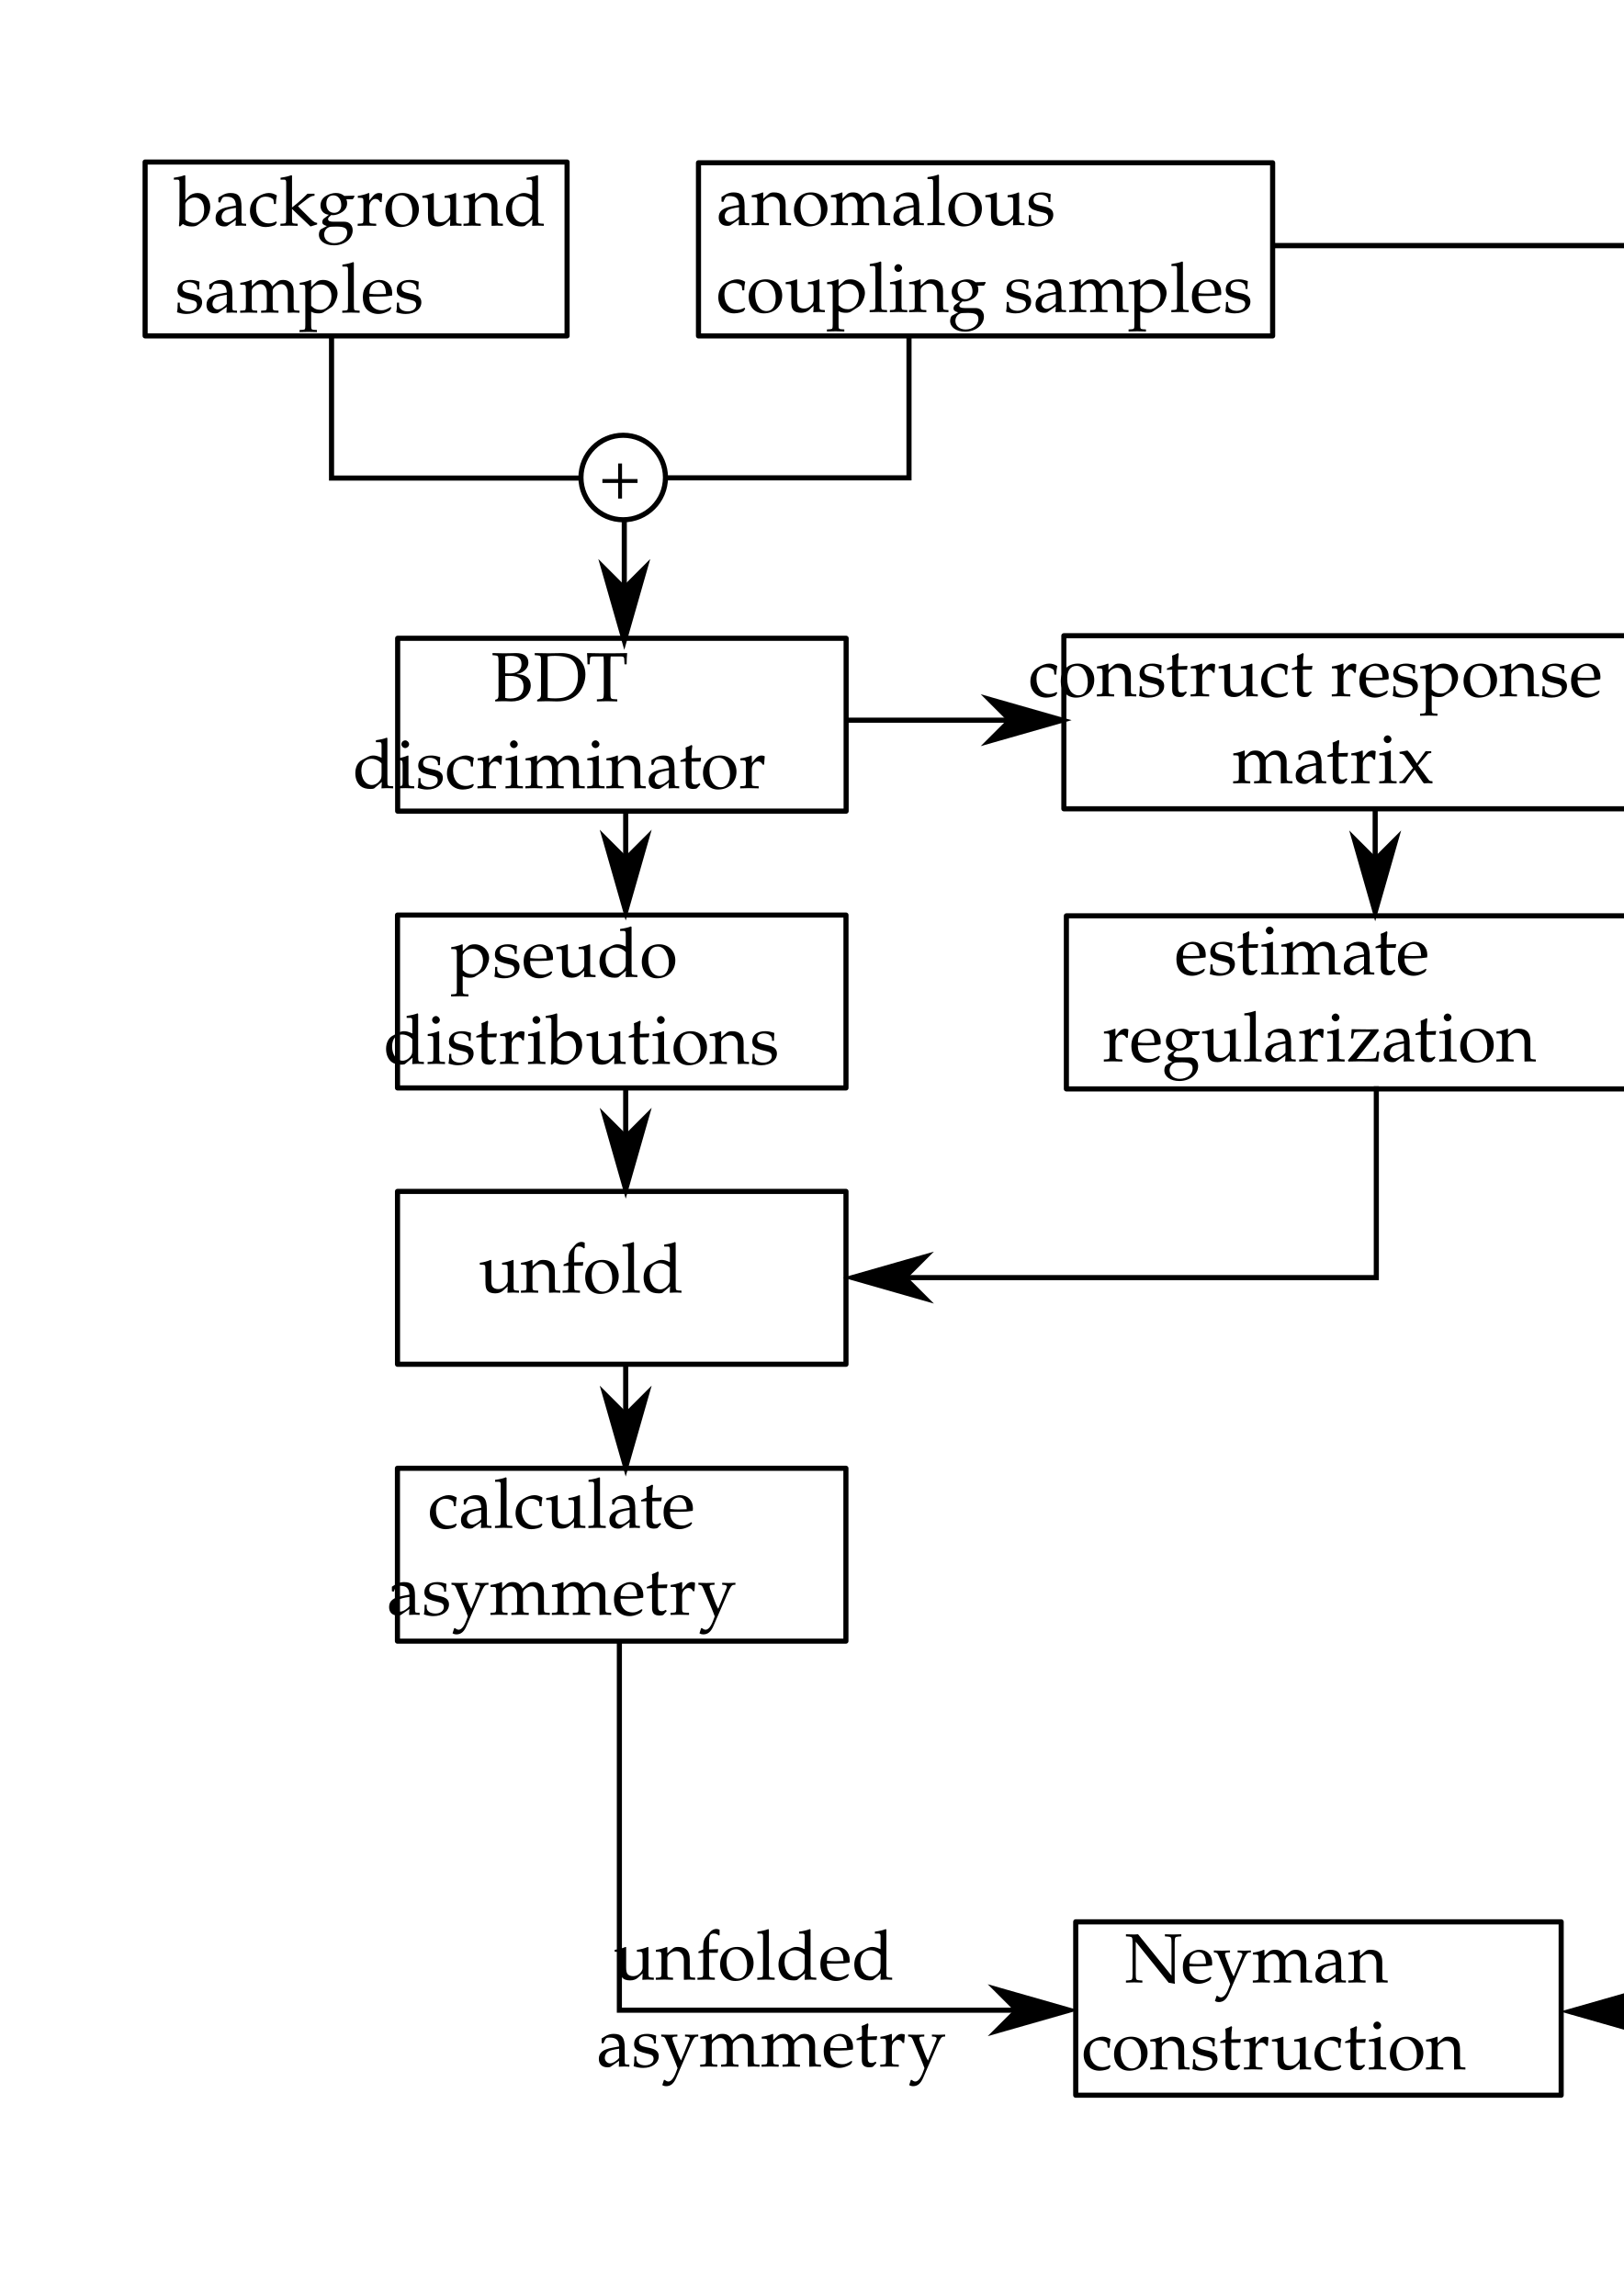
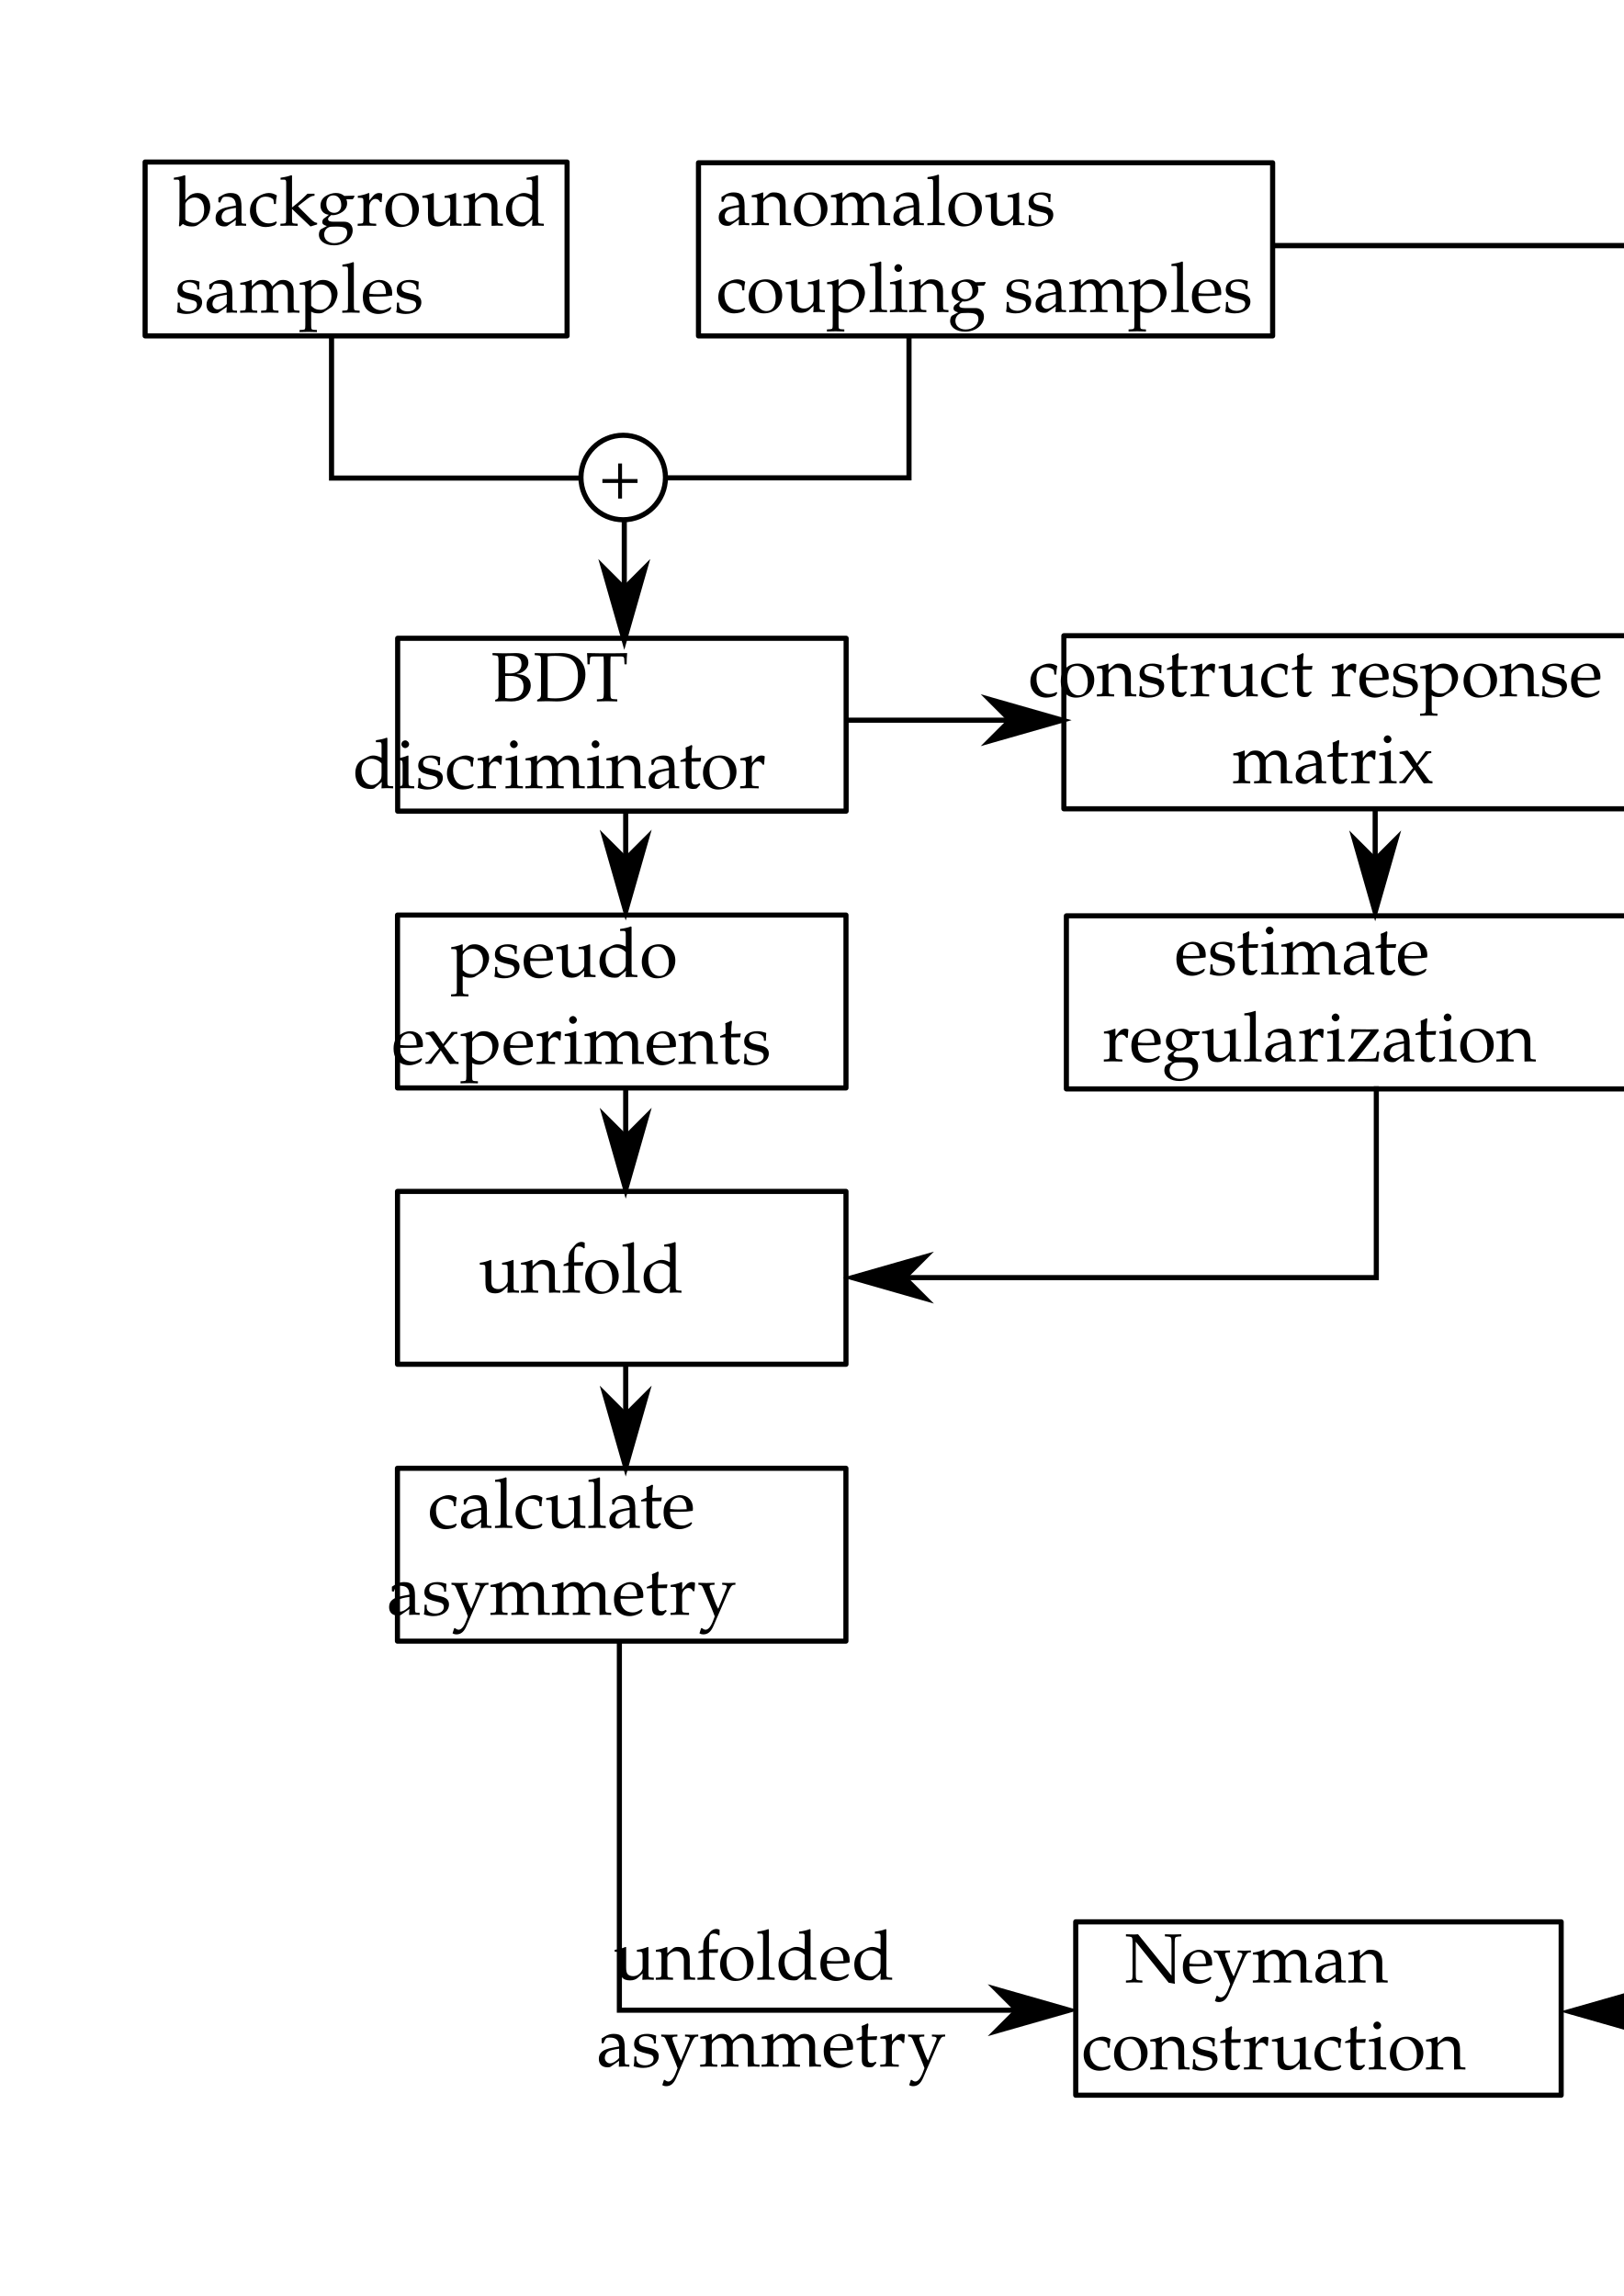
<svg xmlns="http://www.w3.org/2000/svg" width="210mm" height="297mm" id="svg2" version="1.1">
  <defs id="defs4">
    <marker orient="auto" refY="0.0" refX="0.0" id="Arrow1Lend" style="overflow:visible;">
      <path id="path4357" d="M 0.0,0.0 L 5.0,-5.0 L -12.5,0.0 L 5.0,5.0 L 0.0,0.0 z " style="fill-rule:evenodd;stroke:#000000;stroke-width:1.0pt;marker-start:none;" transform="scale(0.8) rotate(180) translate(12.5,0)" />
    </marker>
    <marker orient="auto" refY="0" refX="0" id="Arrow1Lend-1" style="overflow:visible">
      <path id="path4357-6" d="M 0,0 5,-5 -12.5,0 5,5 0,0 z" style="fill-rule:evenodd;stroke:#000000;stroke-width:1pt;marker-start:none" transform="matrix(-0.8,0,0,-0.8,-10,0)" />
    </marker>
    <marker orient="auto" refY="0" refX="0" id="Arrow1Lend-5" style="overflow:visible">
      <path id="path4357-7" d="M 0,0 5,-5 -12.5,0 5,5 0,0 z" style="fill-rule:evenodd;stroke:#000000;stroke-width:1pt;marker-start:none" transform="matrix(-0.8,0,0,-0.8,-10,0)" />
    </marker>
    <marker orient="auto" refY="0" refX="0" id="Arrow1Lend-18" style="overflow:visible">
      <path id="path4357-9" d="M 0,0 5,-5 -12.5,0 5,5 0,0 z" style="fill-rule:evenodd;stroke:#000000;stroke-width:1pt;marker-start:none" transform="matrix(-0.8,0,0,-0.8,-10,0)" />
    </marker>
    <marker orient="auto" refY="0" refX="0" id="Arrow1Lend-7" style="overflow:visible">
      <path id="path4357-95" d="M 0,0 5,-5 -12.5,0 5,5 0,0 z" style="fill-rule:evenodd;stroke:#000000;stroke-width:1pt;marker-start:none" transform="matrix(-0.8,0,0,-0.8,-10,0)" />
    </marker>
    <marker orient="auto" refY="0" refX="0" id="Arrow1Lend-6" style="overflow:visible">
      <path id="path4357-4" d="M 0,0 5,-5 -12.5,0 5,5 0,0 z" style="fill-rule:evenodd;stroke:#000000;stroke-width:1pt;marker-start:none" transform="matrix(-0.8,0,0,-0.8,-10,0)" />
    </marker>
    <marker orient="auto" refY="0" refX="0" id="Arrow1Lend-189" style="overflow:visible">
      <path id="path4357-8" d="M 0,0 5,-5 -12.5,0 5,5 0,0 z" style="fill-rule:evenodd;stroke:#000000;stroke-width:1pt;marker-start:none" transform="matrix(-0.8,0,0,-0.8,-10,0)" />
    </marker>
    <marker orient="auto" refY="0" refX="0" id="Arrow1Lend-14" style="overflow:visible">
      <path id="path4357-3" d="M 0,0 5,-5 -12.5,0 5,5 0,0 z" style="fill-rule:evenodd;stroke:#000000;stroke-width:1pt;marker-start:none" transform="matrix(-0.8,0,0,-0.8,-10,0)" />
    </marker>
    <marker orient="auto" refY="0" refX="0" id="Arrow1Lend-3" style="overflow:visible">
      <path id="path4357-2" d="M 0,0 5,-5 -12.5,0 5,5 0,0 z" style="fill-rule:evenodd;stroke:#000000;stroke-width:1pt;marker-start:none" transform="matrix(-0.8,0,0,-0.8,-10,0)" />
    </marker>
    <marker orient="auto" refY="0" refX="0" id="Arrow1Lend-0" style="overflow:visible">
      <path id="path4357-94" d="M 0,0 5,-5 -12.5,0 5,5 0,0 z" style="fill-rule:evenodd;stroke:#000000;stroke-width:1pt;marker-start:none" transform="matrix(-0.8,0,0,-0.8,-10,0)" />
    </marker>
    <marker orient="auto" refY="0" refX="0" id="Arrow1Lend-4" style="overflow:visible">
      <path id="path4357-5" d="M 0,0 5,-5 -12.5,0 5,5 0,0 z" style="fill-rule:evenodd;stroke:#000000;stroke-width:1pt;marker-start:none" transform="matrix(-0.8,0,0,-0.8,-10,0)" />
    </marker>
    <marker orient="auto" refY="0" refX="0" id="Arrow1Lend-71" style="overflow:visible">
      <path id="path4357-1" d="M 0,0 5,-5 -12.5,0 5,5 0,0 z" style="fill-rule:evenodd;stroke:#000000;stroke-width:1pt;marker-start:none" transform="matrix(-0.8,0,0,-0.8,-10,0)" />
    </marker>
    <marker orient="auto" refY="0" refX="0" id="Arrow1Lend-2" style="overflow:visible">
      <path id="path4357-76" d="M 0,0 5,-5 -12.5,0 5,5 0,0 z" style="fill-rule:evenodd;stroke:#000000;stroke-width:1pt;marker-start:none" transform="matrix(-0.8,0,0,-0.8,-10,0)" />
    </marker>
    <marker orient="auto" refY="0" refX="0" id="Arrow1Lend-23" style="overflow:visible">
      <path id="path4357-22" d="M 0,0 5,-5 -12.5,0 5,5 0,0 z" style="fill-rule:evenodd;stroke:#000000;stroke-width:1pt;marker-start:none" transform="matrix(-0.8,0,0,-0.8,-10,0)" />
    </marker>
    <marker orient="auto" refY="0" refX="0" id="Arrow1Lend-68" style="overflow:visible">
      <path id="path4357-57" d="M 0,0 5,-5 -12.5,0 5,5 0,0 z" style="fill-rule:evenodd;stroke:#000000;stroke-width:1pt;marker-start:none" transform="matrix(-0.8,0,0,-0.8,-10,0)" />
    </marker>
    <marker orient="auto" refY="0" refX="0" id="Arrow1Lend-1892" style="overflow:visible">
      <path id="path4357-79" d="M 0,0 5,-5 -12.5,0 5,5 0,0 z" style="fill-rule:evenodd;stroke:#000000;stroke-width:1pt;marker-start:none" transform="matrix(-0.8,0,0,-0.8,-10,0)" />
    </marker>
  </defs>
  <g id="layer1">
    <text xml:space="preserve" style="font-size:34px;font-style:normal;font-variant:normal;font-weight:normal;font-stretch:normal;text-align:start;line-height:125%;writing-mode:lr-tb;text-anchor:start;fill:#000000;fill-opacity:1;stroke:none;font-family:Palatino Linotype;-inkscape-font-specification:Palatino Linotype;stroke-width:2.5;stroke-miterlimit:4;stroke-dasharray:none" x="85.495" y="110.307" id="text2816">
      <tspan x="85.495" y="110.307" id="tspan2820">background </tspan>
      <tspan x="85.495" y="152.807" id="tspan3176">samples</tspan>
    </text>
    <text xml:space="preserve" style="font-size:34px;font-style:normal;font-variant:normal;font-weight:normal;font-stretch:normal;text-align:start;line-height:125%;writing-mode:lr-tb;text-anchor:start;fill:#000000;fill-opacity:1;stroke:none;font-family:Palatino Linotype;-inkscape-font-specification:Palatino Linotype;stroke-width:2.5;stroke-miterlimit:4;stroke-dasharray:none" x="350.231" y="110.021" id="text2816-1">
      <tspan x="350.231" y="110.021" id="tspan2820-4">anomalous</tspan>
      <tspan x="350.231" y="152.521" id="tspan3748">coupling samples</tspan>
    </text>
-     <text xml:space="preserve" style="font-size:34px;font-style:normal;font-variant:normal;font-weight:normal;font-stretch:normal;text-align:start;line-height:125%;writing-mode:lr-tb;text-anchor:start;fill:#000000;fill-opacity:1;stroke:none;font-family:Palatino Linotype;-inkscape-font-specification:Palatino Linotype;stroke-width:2.5;stroke-miterlimit:4;stroke-dasharray:none" x="305.465" y="477.61" id="text2816-1-0">
-       <tspan x="309.715" y="477.61" id="tspan2820-4-4" style="text-align:center;text-anchor:middle;stroke-width:2.5;stroke-miterlimit:4;stroke-dasharray:none">pseudo </tspan>
-       <tspan x="305.465" y="520.11" id="tspan3774" style="text-align:center;text-anchor:middle;stroke-width:2.5;stroke-miterlimit:4;stroke-dasharray:none">distributions</tspan>
+     <text xml:space="preserve" style="font-size:34px;font-style:normal;font-variant:normal;font-weight:normal;font-stretch:normal;text-align:start;line-height:125%;writing-mode:lr-tb;text-anchor:start;fill:#000000;fill-opacity:1;stroke:none;font-family:Palatino Linotype;-inkscape-font-specification:Palatino Linotype" x="305.465" y="477.61" id="text2816-1-0">
+       <tspan x="309.715" y="477.61" id="tspan2820-4-4" style="text-align:center;text-anchor:middle">pseudo </tspan>
+       <tspan x="305.465" y="520.11" id="tspan3774" style="text-align:center;text-anchor:middle">experiments</tspan>
    </text>
    <text xml:space="preserve" style="font-size:34px;font-style:normal;font-weight:normal;fill:#000000;fill-opacity:1;stroke:none;font-family:Palatino Linotype;-inkscape-font-specification:Palatino Linotype;stroke-width:2.5;stroke-miterlimit:4;stroke-dasharray:none;font-stretch:normal;font-variant:normal;text-anchor:start;text-align:start;writing-mode:lr;line-height:125%" x="623.549" y="613.714" id="text3208">
      <tspan id="tspan3210" x="623.549" y="613.714" />
    </text>
    <text xml:space="preserve" style="font-size:34px;font-style:normal;font-variant:normal;font-weight:normal;font-stretch:normal;text-align:center;line-height:125%;writing-mode:lr-tb;text-anchor:middle;fill:#000000;fill-opacity:1;stroke:none;font-family:Palatino Linotype;-inkscape-font-specification:Palatino Linotype;stroke-width:2.5;stroke-miterlimit:4;stroke-dasharray:none" x="672.825" y="340.381" id="text2816-1-0-8">
      <tspan x="672.825" y="340.381" id="tspan3335">construct response</tspan>
      <tspan x="672.825" y="382.881" id="tspan3237">matrix</tspan>
    </text>
    <text xml:space="preserve" style="font-size:34px;font-style:normal;font-variant:normal;font-weight:normal;font-stretch:normal;text-align:center;line-height:125%;writing-mode:lr-tb;text-anchor:middle;fill:#000000;fill-opacity:1;stroke:none;font-family:Palatino Linotype;-inkscape-font-specification:Palatino Linotype;stroke-width:2.5;stroke-miterlimit:4;stroke-dasharray:none" x="666.201" y="476.385" id="text2816-1-0-8-2">
      <tspan x="670.451" y="476.385" id="tspan3269">estimate </tspan>
      <tspan x="666.201" y="518.885" id="tspan3333">regularization</tspan>
    </text>
    <text xml:space="preserve" style="font-size:34px;font-style:normal;font-variant:normal;font-weight:normal;font-stretch:normal;text-align:start;line-height:125%;writing-mode:lr-tb;text-anchor:start;fill:#000000;fill-opacity:1;stroke:none;font-family:Palatino Linotype;-inkscape-font-specification:Palatino Linotype;stroke-width:2.5;stroke-miterlimit:4;stroke-dasharray:none" x="305.318" y="631.918" id="text2816-1-0-8-2-5">
      <tspan x="305.318" y="631.918" id="tspan3269-1" style="text-align:center;text-anchor:middle;stroke-width:2.5;stroke-miterlimit:4;stroke-dasharray:none">unfold</tspan>
    </text>
    <text xml:space="preserve" style="font-size:34px;font-style:normal;font-weight:normal;fill:#000000;fill-opacity:1;stroke:none;font-family:Palatino Linotype;-inkscape-font-specification:Palatino Linotype;stroke-width:2.5;stroke-miterlimit:4;stroke-dasharray:none;font-stretch:normal;font-variant:normal;text-anchor:start;text-align:start;writing-mode:lr;line-height:125%" x="658.956" y="725.835" id="text3298">
      <tspan id="tspan3300" x="658.956" y="725.835" />
    </text>
    <text xml:space="preserve" style="font-size:34px;font-style:normal;font-variant:normal;font-weight:normal;font-stretch:normal;text-align:center;line-height:125%;writing-mode:lr-tb;text-anchor:middle;fill:#000000;fill-opacity:1;stroke:none;font-family:Palatino Linotype;-inkscape-font-specification:Palatino Linotype;stroke-width:2.5;stroke-miterlimit:4;stroke-dasharray:none" x="304.253" y="746.936" id="text2816-1-0-8-2-5-7">
      <tspan x="308.503" y="746.936" id="tspan3269-1-1">calculate </tspan>
      <tspan x="304.253" y="789.436" id="tspan3341">asymmetry</tspan>
      <tspan x="304.253" y="831.936" id="tspan3327" />
    </text>
    <text xml:space="preserve" style="font-size:34px;font-style:normal;font-weight:normal;fill:#000000;fill-opacity:1;stroke:none;font-family:Palatino Linotype;-inkscape-font-specification:Palatino Linotype;stroke-width:2.5;stroke-miterlimit:4;stroke-dasharray:none;font-stretch:normal;font-variant:normal;text-anchor:start;text-align:start;writing-mode:lr;line-height:125%" x="662.89" y="843.857" id="text3329">
      <tspan id="tspan3331" x="662.89" y="843.857" />
    </text>
    <text xml:space="preserve" style="font-size:34px;font-style:normal;font-variant:normal;font-weight:normal;font-stretch:normal;text-align:center;line-height:125%;writing-mode:lr-tb;text-anchor:middle;fill:#000000;fill-opacity:1;stroke:none;font-family:Palatino Linotype;-inkscape-font-specification:Palatino Linotype;stroke-width:2.5;stroke-miterlimit:4;stroke-dasharray:none" x="643.989" y="969.194" id="text2816-1-0-1">
      <tspan x="643.989" y="969.194" id="tspan3339-2">Neyman</tspan>
      <tspan x="643.989" y="1011.694" id="tspan3373">construction</tspan>
    </text>
    <rect style="font-size:34px;font-style:normal;font-variant:normal;font-weight:normal;font-stretch:normal;text-align:start;line-height:125%;writing-mode:lr-tb;text-anchor:start;fill:none;stroke:#000000;stroke-width:2.5;stroke-linecap:round;stroke-linejoin:round;stroke-miterlimit:4;stroke-opacity:1;stroke-dasharray:none;stroke-dashoffset:0;font-family:Palatino Linotype;-inkscape-font-specification:Palatino Linotype" id="rect3379" width="296.651" height="84.616" x="520.036" y="310.807" />
    <rect style="font-size:34px;font-style:normal;font-variant:normal;font-weight:normal;font-stretch:normal;text-align:start;line-height:125%;writing-mode:lr-tb;text-anchor:start;fill:none;stroke:#000000;stroke-width:2.5;stroke-linecap:round;stroke-linejoin:round;stroke-miterlimit:4;stroke-opacity:1;stroke-dasharray:none;stroke-dashoffset:0;font-family:Palatino Linotype;-inkscape-font-specification:Palatino Linotype" id="rect3379-7" width="280.656" height="84.642" x="341.435" y="79.584" />
    <text xml:space="preserve" style="font-size:34px;font-style:normal;font-variant:normal;font-weight:normal;font-stretch:normal;text-align:start;line-height:125%;writing-mode:lr-tb;text-anchor:start;fill:#000000;fill-opacity:1;stroke:none;font-family:Palatino Linotype;-inkscape-font-specification:Palatino Linotype;stroke-width:2.5;stroke-miterlimit:4;stroke-dasharray:none" x="224.865" y="-294.232" id="text4241" transform="matrix(0,1,-1,0,0,0)">
      <tspan id="tspan4243" x="224.865" y="-294.232">+</tspan>
    </text>
    <path style="font-size:34px;font-style:normal;font-variant:normal;font-weight:normal;font-stretch:normal;text-align:start;line-height:125%;writing-mode:lr-tb;text-anchor:start;fill:none;stroke:#000000;stroke-width:2.5;stroke-linecap:round;stroke-linejoin:round;stroke-miterlimit:4;stroke-opacity:1;stroke-dasharray:none;stroke-dashoffset:0;font-family:Palatino Linotype;-inkscape-font-specification:Palatino Linotype" id="path4247" d="m 289.154,746.489 a 20.654,20.654 0 1 1 -41.308,0 20.654,20.654 0 1 1 41.308,0 z" transform="matrix(0,1,-1,0,1051.129,-35.04332)" />
    <path style="font-size:34px;font-style:normal;font-variant:normal;font-weight:normal;font-stretch:normal;text-align:start;line-height:125%;writing-mode:lr-tb;text-anchor:start;fill:none;stroke:#000000;stroke-width:2.5;stroke-linecap:butt;stroke-linejoin:miter;stroke-miterlimit:4;stroke-opacity:1;stroke-dasharray:none;marker-end:url(#Arrow1Lend);font-family:Palatino Linotype;-inkscape-font-specification:Palatino Linotype" d="m 305.164,253.842 0,59.028" id="path4257" />
    <rect style="font-size:34px;font-style:normal;font-variant:normal;font-weight:normal;font-stretch:normal;text-align:start;line-height:125%;writing-mode:lr-tb;text-anchor:start;fill:none;stroke:#000000;stroke-width:2.5;stroke-linecap:round;stroke-linejoin:round;stroke-miterlimit:4;stroke-opacity:1;stroke-dasharray:none;stroke-dashoffset:0;font-family:Palatino Linotype;-inkscape-font-specification:Palatino Linotype" id="rect3379-7-2" width="237.3" height="84.759" x="525.835" y="939.587" />
    <path style="font-size:34px;font-style:normal;font-variant:normal;font-weight:normal;font-stretch:normal;text-align:start;line-height:125%;writing-mode:lr-tb;text-anchor:start;fill:none;stroke:#000000;stroke-width:2.5;stroke-linecap:butt;stroke-linejoin:miter;stroke-miterlimit:4;stroke-opacity:1;stroke-dasharray:none;marker-end:url(#Arrow1Lend);font-family:Palatino Linotype;-inkscape-font-specification:Palatino Linotype" d="m 302.765,801.653 0,181.134 219.621,0" id="path4347" />
    <text xml:space="preserve" style="font-size:34px;font-style:normal;font-variant:normal;font-weight:normal;font-stretch:normal;text-align:center;line-height:125%;writing-mode:lr-tb;text-anchor:middle;fill:#000000;fill-opacity:1;stroke:none;font-family:Palatino Linotype;-inkscape-font-specification:Palatino Linotype" x="903.647" y="967.762" id="text2816-1-0-1-8">
      <tspan x="903.647" y="967.762" id="tspan3373-2">generated</tspan>
      <tspan x="903.647" y="1010.263" id="tspan3731">asymmetry</tspan>
    </text>
    <text xml:space="preserve" style="font-size:34px;font-style:normal;font-variant:normal;font-weight:normal;font-stretch:normal;text-align:center;line-height:125%;writing-mode:lr-tb;text-anchor:middle;fill:#000000;fill-opacity:1;stroke:none;font-family:Palatino Linotype;-inkscape-font-specification:Palatino Linotype;stroke-width:2.5;stroke-miterlimit:4;stroke-dasharray:none" x="398.274" y="967.815" id="text2816-1-0-1-8-7">
      <tspan x="398.274" y="967.815" id="tspan3373-2-9">unfolded</tspan>
      <tspan x="398.274" y="1010.315" id="tspan3731-5">asymmetry</tspan>
    </text>
    <text xml:space="preserve" style="font-size:34px;font-style:normal;font-variant:normal;font-weight:normal;font-stretch:normal;text-align:start;line-height:125%;writing-mode:lr-tb;text-anchor:start;fill:#000000;fill-opacity:1;stroke:none;font-family:Palatino Linotype;-inkscape-font-specification:Palatino Linotype;stroke-width:2.5;stroke-miterlimit:4;stroke-dasharray:none" x="303.267" y="342.822" id="text2816-1-0-17">
      <tspan x="303.267" y="342.822" id="tspan2820-4-4-4" style="text-align:center;text-anchor:middle;stroke-width:2.5;stroke-miterlimit:4;stroke-dasharray:none">BDT</tspan>
      <tspan x="307.517" y="385.322" id="tspan3744" style="text-align:center;text-anchor:middle;stroke-width:2.5;stroke-miterlimit:4;stroke-dasharray:none">discriminator </tspan>
      <tspan x="303.267" y="427.822" id="tspan3339-0" style="text-align:center;text-anchor:middle;stroke-width:2.5;stroke-miterlimit:4;stroke-dasharray:none" />
    </text>
    <rect style="font-size:34px;font-style:normal;font-variant:normal;font-weight:normal;font-stretch:normal;text-align:start;line-height:125%;writing-mode:lr-tb;text-anchor:start;fill:none;stroke:#000000;stroke-width:2.5;stroke-linecap:round;stroke-linejoin:round;stroke-miterlimit:4;stroke-opacity:1;stroke-dasharray:none;stroke-dashoffset:0;font-family:Palatino Linotype;-inkscape-font-specification:Palatino Linotype" id="rect3379-7-1-4-9" width="219.222" height="84.515" x="194.386" y="312.053" />
    <rect style="font-size:34px;font-style:normal;font-variant:normal;font-weight:normal;font-stretch:normal;text-align:start;line-height:125%;writing-mode:lr-tb;text-anchor:start;fill:none;stroke:#000000;stroke-width:2.5;stroke-linecap:round;stroke-linejoin:round;stroke-miterlimit:4;stroke-opacity:1;stroke-dasharray:none;stroke-dashoffset:0;font-family:Palatino Linotype;-inkscape-font-specification:Palatino Linotype" id="rect3379-7-17" width="206.261" height="84.994" x="70.935" y="79.217" />
    <path style="fill:none;stroke:#000000;stroke-width:2.5;stroke-linecap:butt;stroke-linejoin:miter;stroke-miterlimit:4;stroke-opacity:1;stroke-dasharray:none" d="m 162.062,163.345 0,70.379 122.322,0" id="path3778" />
    <path style="fill:none;stroke:#000000;stroke-width:2.5;stroke-linecap:butt;stroke-linejoin:miter;stroke-miterlimit:4;stroke-opacity:1;stroke-dasharray:none" d="m 324.328,233.617 120.008,0 0,-69.576" id="path3778-4" />
    <path style="font-size:34px;font-style:normal;font-variant:normal;font-weight:normal;font-stretch:normal;text-align:start;line-height:125%;writing-mode:lr-tb;text-anchor:start;fill:none;stroke:#000000;stroke-width:2.5;stroke-linecap:butt;stroke-linejoin:miter;stroke-miterlimit:4;stroke-opacity:1;stroke-dasharray:none;marker-end:url(#Arrow1Lend);font-family:Palatino Linotype;-inkscape-font-specification:Palatino Linotype" d="m 305.857,395.812 0,49.409" id="path4257-8" />
    <rect style="font-size:34px;font-style:normal;font-variant:normal;font-weight:normal;font-stretch:normal;text-align:start;line-height:125%;writing-mode:lr-tb;text-anchor:start;fill:none;stroke:#000000;stroke-width:2.5;stroke-linecap:round;stroke-linejoin:round;stroke-miterlimit:4;stroke-opacity:1;stroke-dasharray:none;stroke-dashoffset:0;font-family:Palatino Linotype;-inkscape-font-specification:Palatino Linotype" id="rect3379-7-1-4-9-8" width="219.222" height="84.515" x="194.312" y="447.38" />
    <rect style="font-size:34px;font-style:normal;font-variant:normal;font-weight:normal;font-stretch:normal;text-align:start;line-height:125%;writing-mode:lr-tb;text-anchor:start;fill:none;stroke:#000000;stroke-width:2.5;stroke-linecap:round;stroke-linejoin:round;stroke-miterlimit:4;stroke-opacity:1;stroke-dasharray:none;stroke-dashoffset:0;font-family:Palatino Linotype;-inkscape-font-specification:Palatino Linotype" id="rect3379-7-1-4-9-8-2" width="219.222" height="84.515" x="194.312" y="582.479" />
    <path style="font-size:34px;font-style:normal;font-variant:normal;font-weight:normal;font-stretch:normal;text-align:start;line-height:125%;writing-mode:lr-tb;text-anchor:start;fill:none;stroke:#000000;stroke-width:2.5;stroke-linecap:butt;stroke-linejoin:miter;stroke-miterlimit:4;stroke-opacity:1;stroke-dasharray:none;marker-end:url(#Arrow1Lend);font-family:Palatino Linotype;-inkscape-font-specification:Palatino Linotype" d="m 305.857,531.779 0,49.409" id="path4257-8-5" />
    <rect style="font-size:34px;font-style:normal;font-variant:normal;font-weight:normal;font-stretch:normal;text-align:start;line-height:125%;writing-mode:lr-tb;text-anchor:start;fill:none;stroke:#000000;stroke-width:2.5;stroke-linecap:round;stroke-linejoin:round;stroke-miterlimit:4;stroke-opacity:1;stroke-dasharray:none;stroke-dashoffset:0;font-family:Palatino Linotype;-inkscape-font-specification:Palatino Linotype" id="rect3379-7-1-4-9-8-2-1" width="219.222" height="84.515" x="194.279" y="717.841" />
    <path style="font-size:34px;font-style:normal;font-variant:normal;font-weight:normal;font-stretch:normal;text-align:start;line-height:125%;writing-mode:lr-tb;text-anchor:start;fill:none;stroke:#000000;stroke-width:2.5;stroke-linecap:butt;stroke-linejoin:miter;stroke-miterlimit:4;stroke-opacity:1;stroke-dasharray:none;marker-end:url(#Arrow1Lend);font-family:Palatino Linotype;-inkscape-font-specification:Palatino Linotype" d="m 305.857,667.603 0,49.409" id="path4257-8-5-5" />
    <path style="font-size:34px;font-style:normal;font-variant:normal;font-weight:normal;font-stretch:normal;text-align:start;line-height:125%;writing-mode:lr-tb;text-anchor:start;fill:none;stroke:#000000;stroke-width:2.5;stroke-linecap:butt;stroke-linejoin:miter;stroke-miterlimit:4;stroke-opacity:1;stroke-dasharray:none;marker-end:url(#Arrow1Lend);font-family:Palatino Linotype;-inkscape-font-specification:Palatino Linotype" d="m 672.22,396.174 0,49.409" id="path4257-8-1" />
    <rect style="font-size:34px;font-style:normal;font-variant:normal;font-weight:normal;font-stretch:normal;text-align:start;line-height:125%;writing-mode:lr-tb;text-anchor:start;fill:none;stroke:#000000;stroke-width:2.5;stroke-linecap:round;stroke-linejoin:round;stroke-miterlimit:4;stroke-opacity:1;stroke-dasharray:none;stroke-dashoffset:0;font-family:Palatino Linotype;-inkscape-font-specification:Palatino Linotype" id="rect3379-4" width="296.651" height="84.616" x="521.268" y="447.758" />
    <path style="font-size:34px;font-style:normal;font-variant:normal;font-weight:normal;font-stretch:normal;text-align:start;line-height:125%;writing-mode:lr-tb;text-anchor:start;fill:none;stroke:#000000;stroke-width:2.5;stroke-linecap:butt;stroke-linejoin:miter;stroke-miterlimit:4;stroke-opacity:1;stroke-dasharray:none;marker-end:url(#Arrow1Lend-1892);font-family:Palatino Linotype;-inkscape-font-specification:Palatino Linotype;stroke-dashoffset:0;marker-start:none" d="m 413.378,352.099 105.584,0" id="path4257-8-6" />
    <path style="font-size:34px;font-style:normal;font-variant:normal;font-weight:normal;font-stretch:normal;text-align:start;line-height:125%;writing-mode:lr-tb;text-anchor:start;fill:none;stroke:#000000;stroke-width:2.5;stroke-linecap:butt;stroke-linejoin:miter;stroke-miterlimit:4;stroke-opacity:1;stroke-dasharray:none;marker-end:url(#Arrow1Lend);font-family:Palatino Linotype;-inkscape-font-specification:Palatino Linotype" d="m 672.771,531.079 0,93.546 -255.84,0" id="path4349-5" />
    <path style="fill:none;stroke:#000000;stroke-width:2.586;stroke-linecap:butt;stroke-linejoin:miter;stroke-miterlimit:4;stroke-opacity:1;stroke-dasharray:none;stroke-dashoffset:0;marker-end:url(#Arrow1Lend-1892)" d="m 621.869,120.08 375.531,0 0,863.346 -229.692,0" id="path4302" />
  </g>
</svg>
